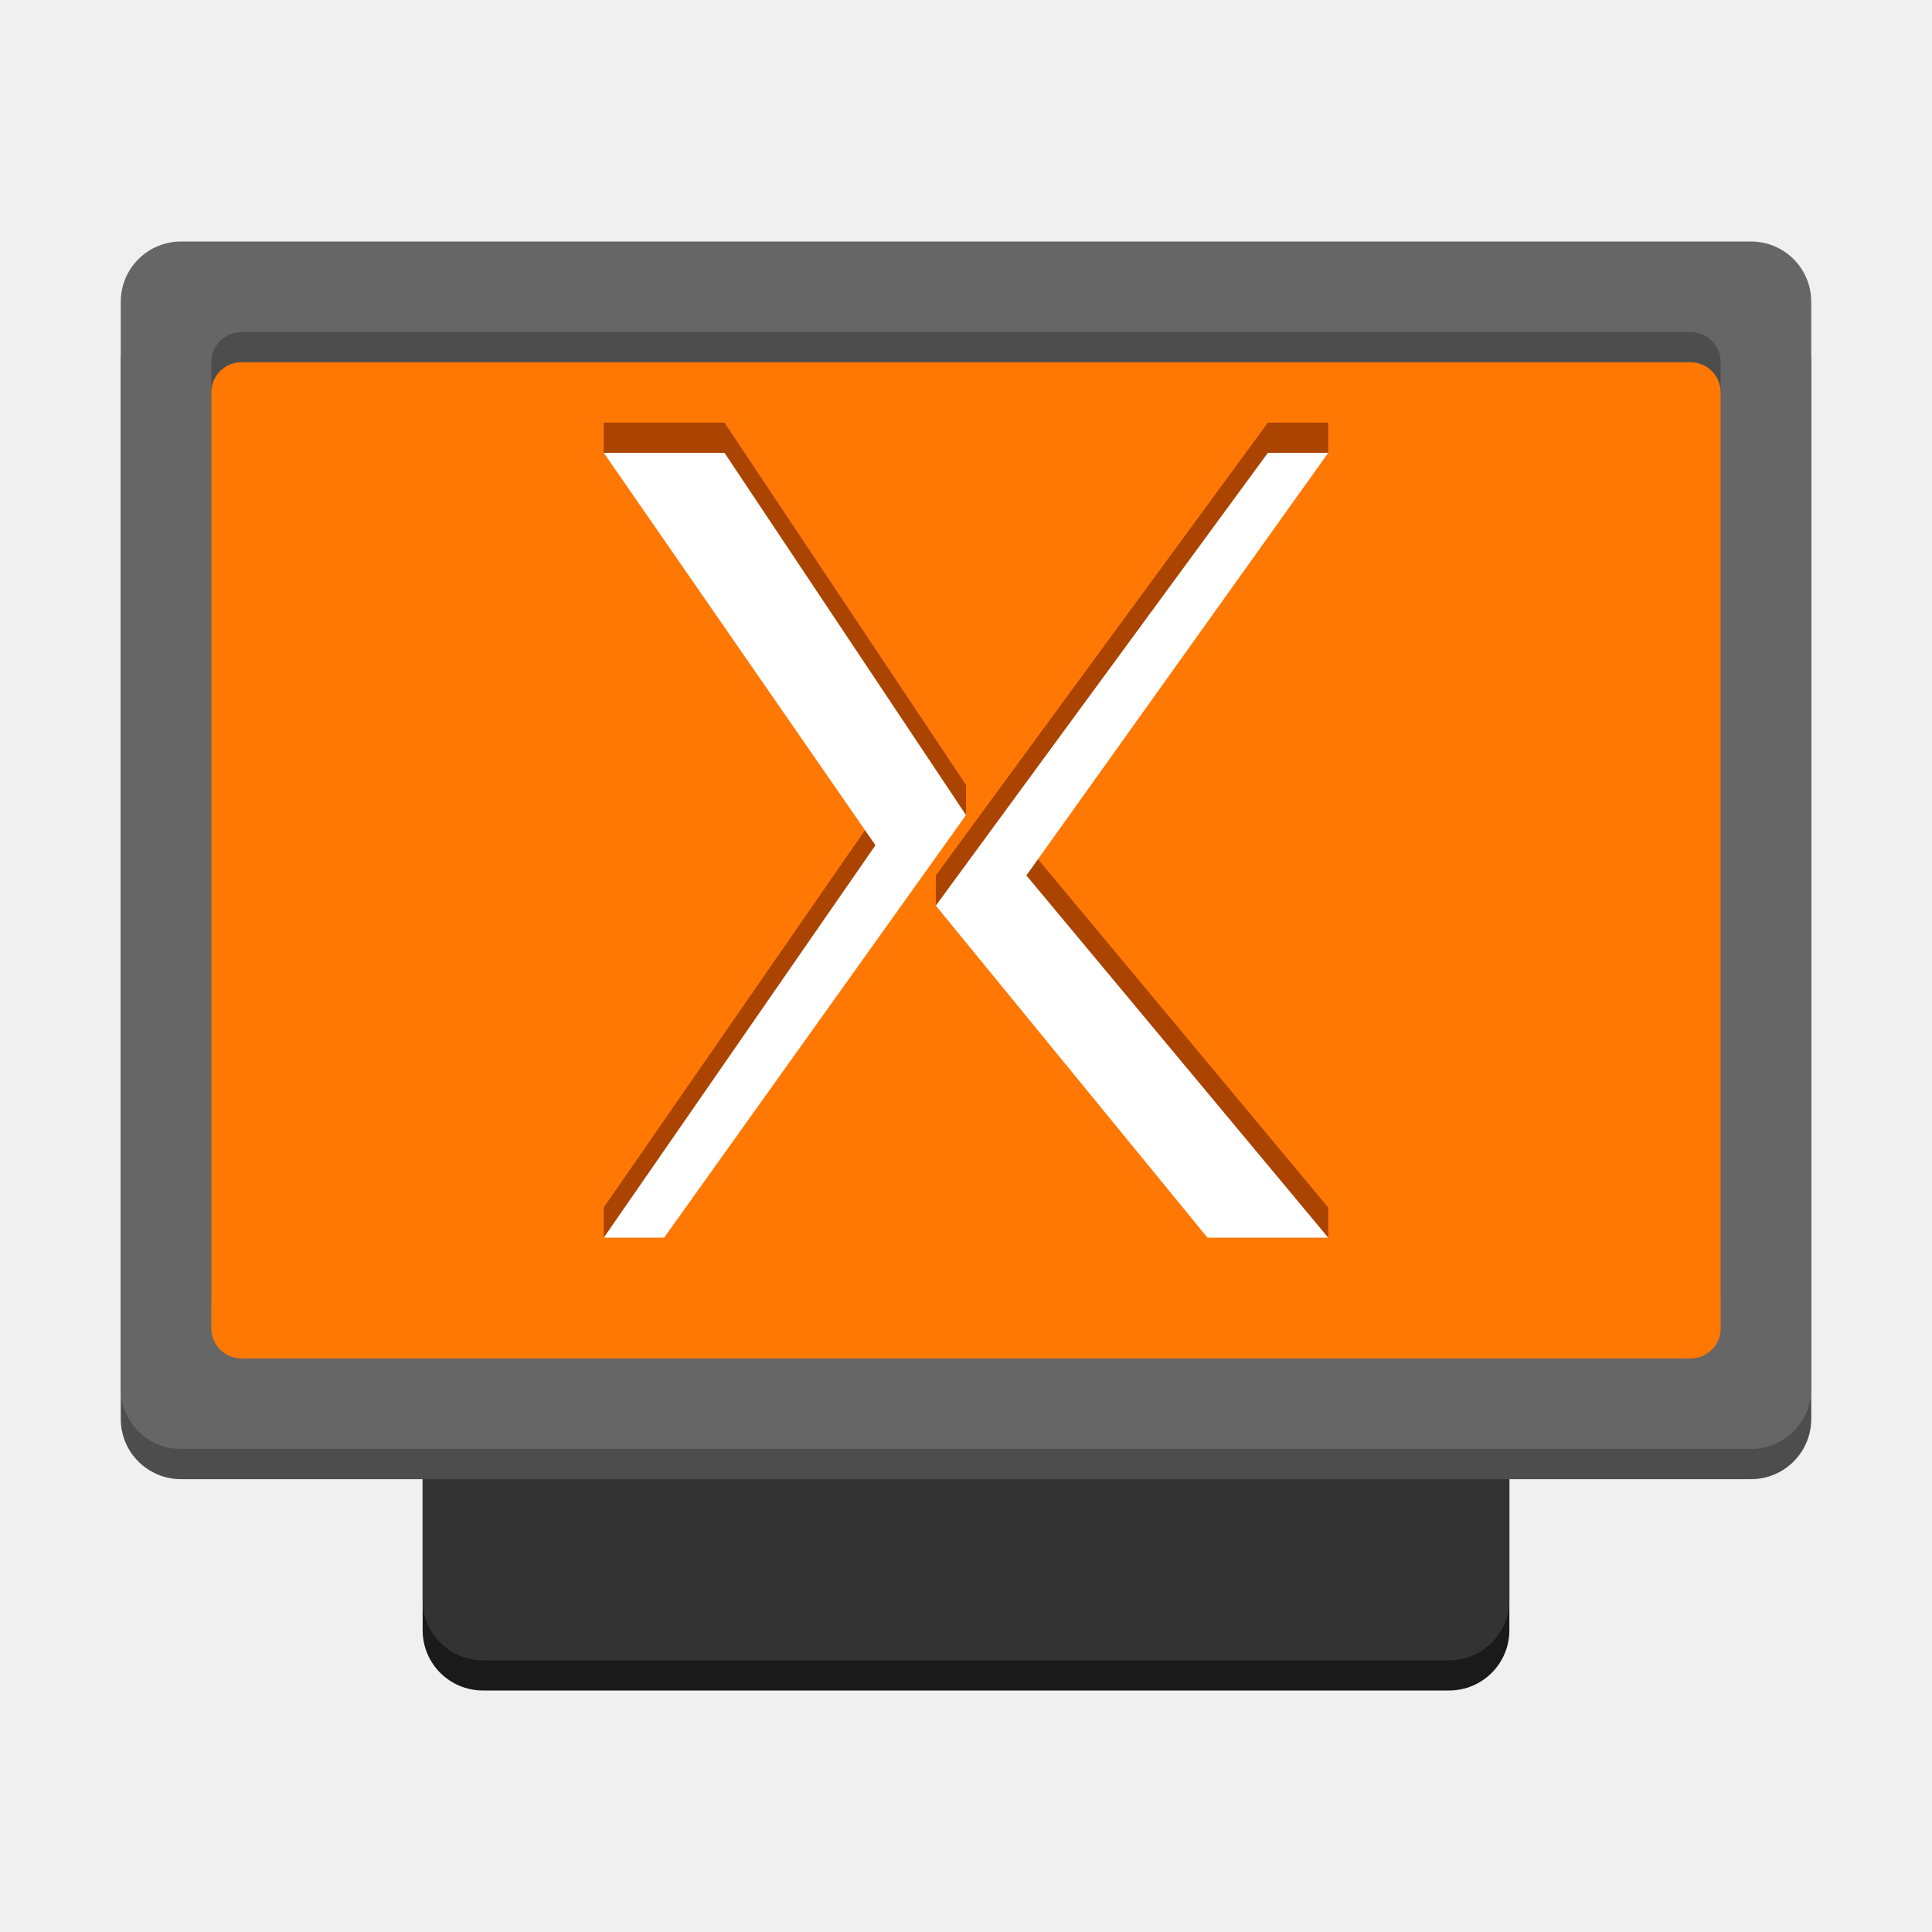
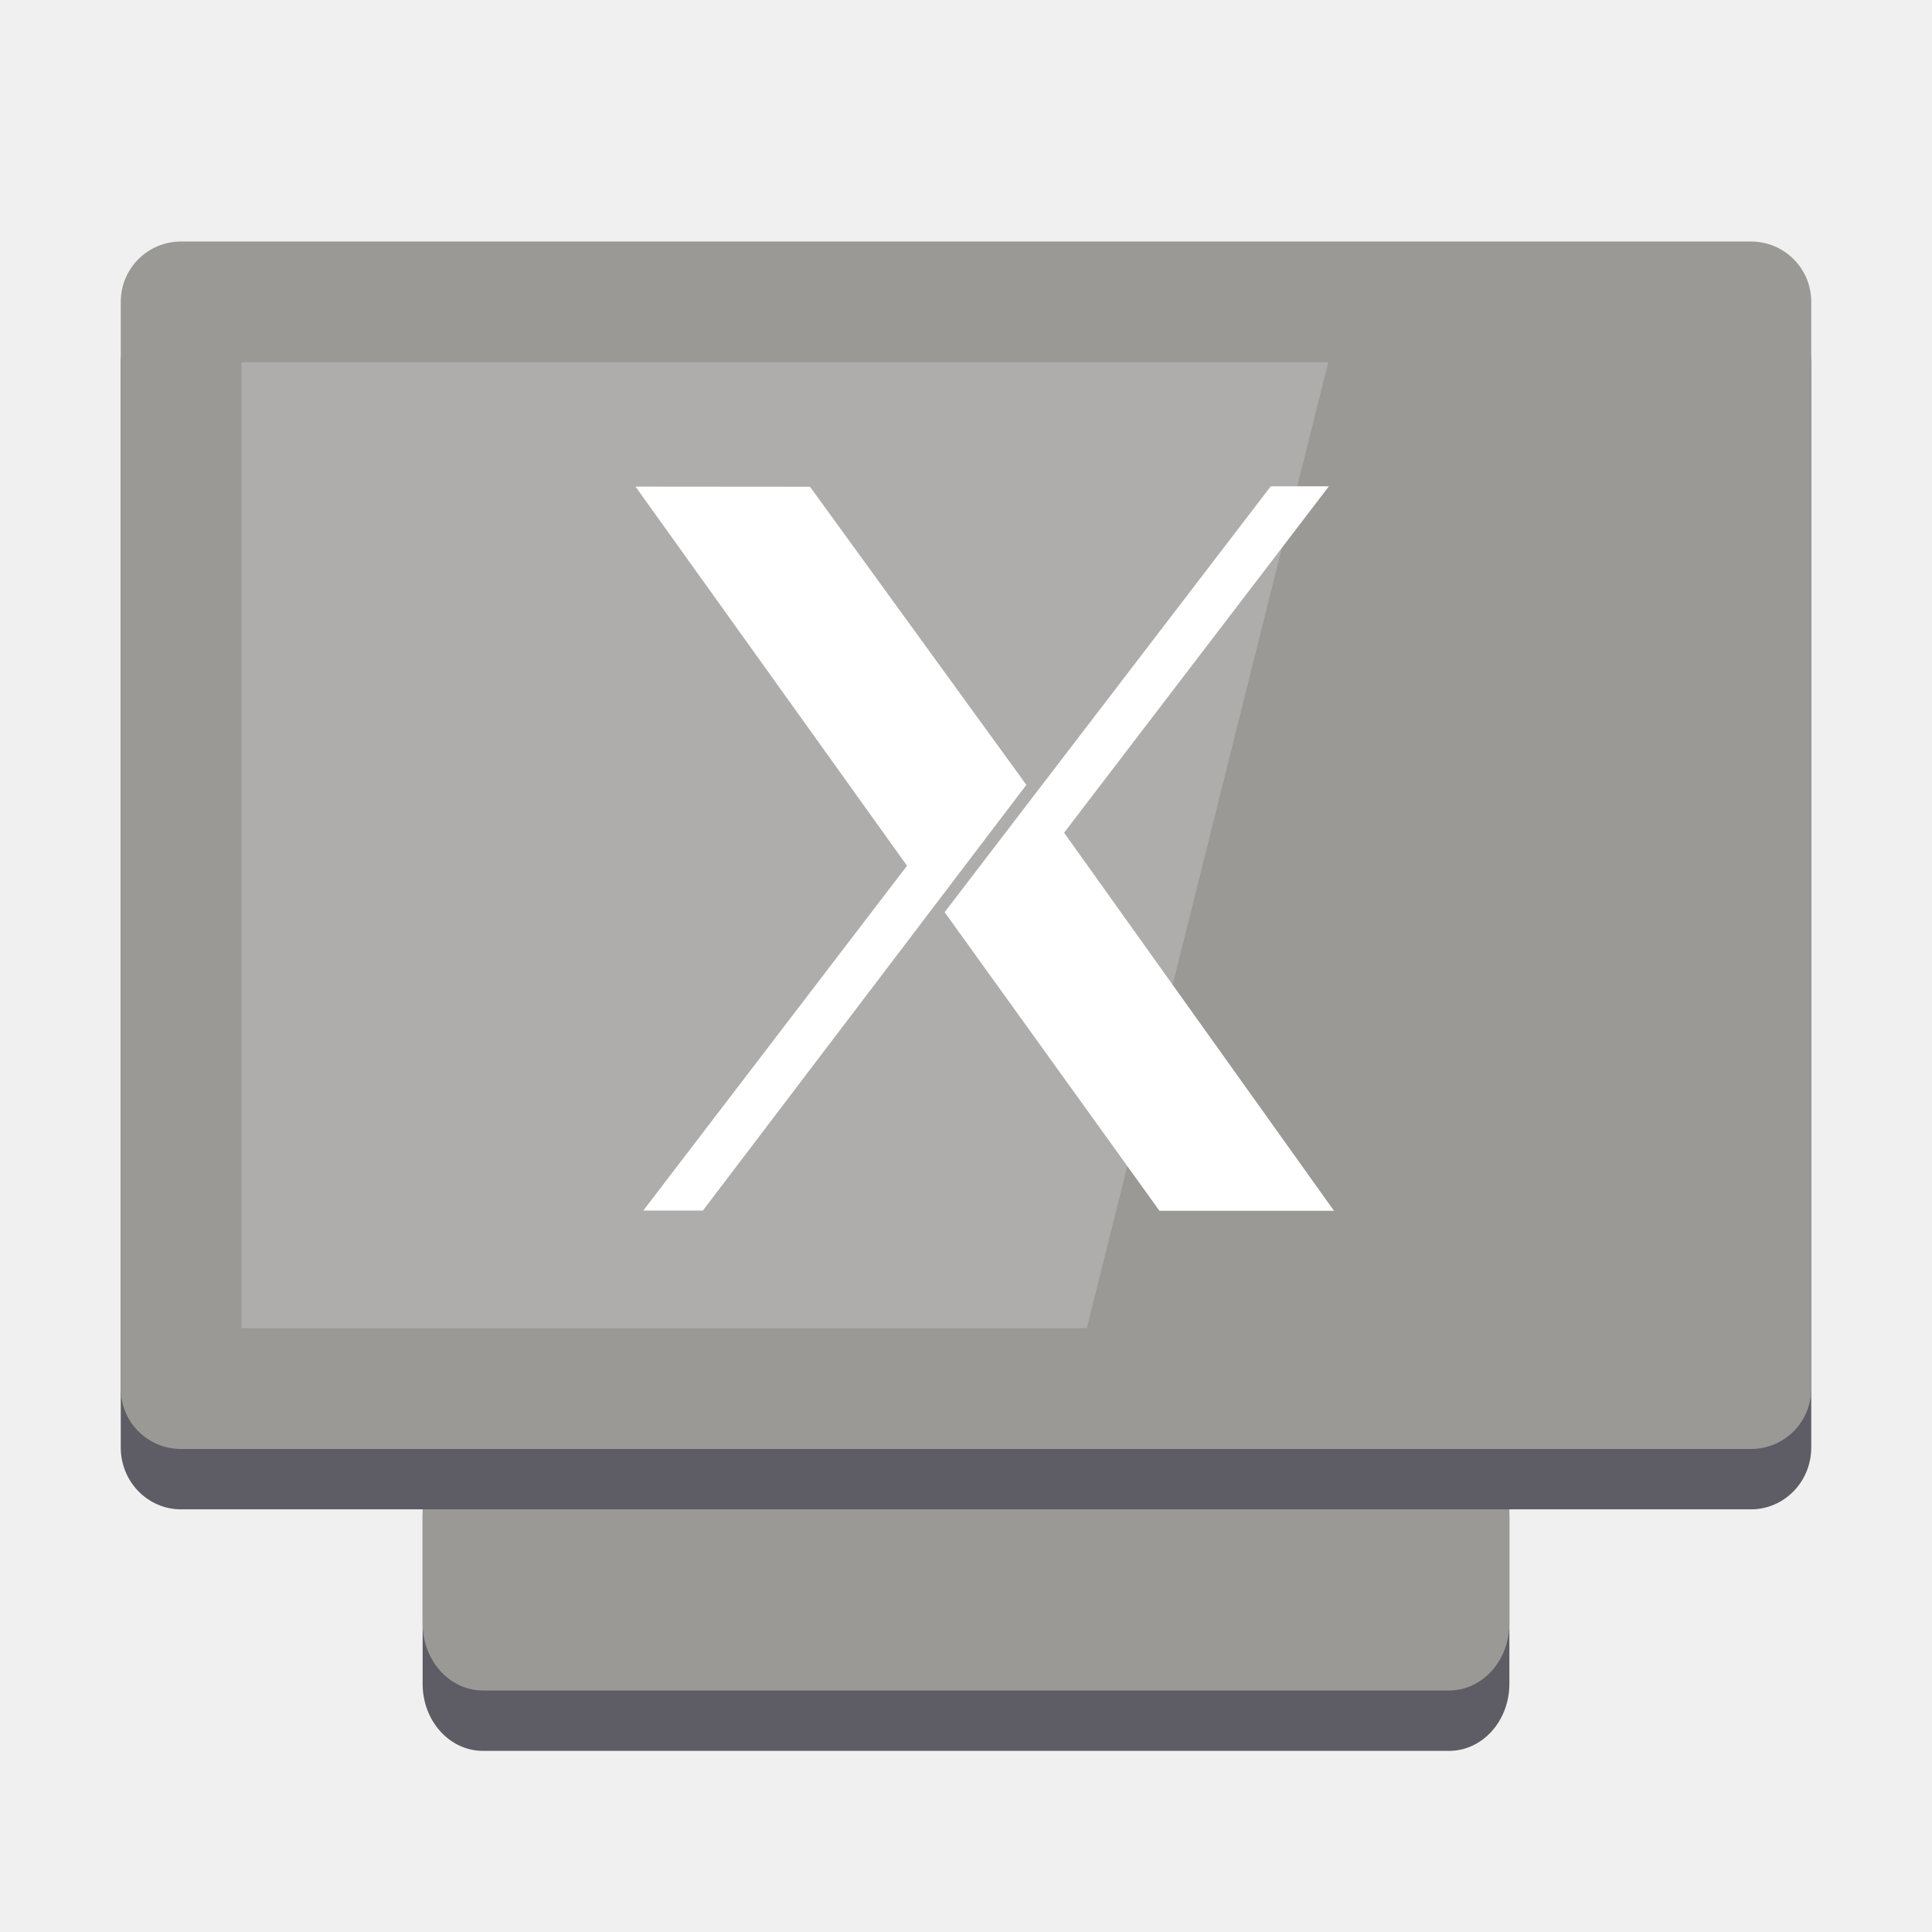
- <svg xmlns="http://www.w3.org/2000/svg" xmlns:xlink="http://www.w3.org/1999/xlink" version="1.1" id="svg11300" height="64" width="64">
-   <defs id="defs3">
-     <linearGradient id="linearGradient3264">
-       <stop id="stop3266" offset="0" style="stop-color:#c9c9c9;stop-opacity:1;" />
-       <stop style="stop-color:#f8f8f8;stop-opacity:1;" offset="0.25" id="stop3276" />
-       <stop style="stop-color:#e2e2e2;stop-opacity:1;" offset="0.5" id="stop3272" />
-       <stop id="stop3274" offset="0.75" style="stop-color:#b0b0b0;stop-opacity:1;" />
-       <stop id="stop3268" offset="1" style="stop-color:#c9c9c9;stop-opacity:1;" />
+ <svg xmlns="http://www.w3.org/2000/svg" version="1.1" viewBox="0 0 32 32">
+   <defs>
+     <linearGradient id="a" x1="319.21" x2="657.65" y1="235.15" y2="269.49" gradientUnits="userSpaceOnUse">
+       <stop stop-color="#e54c18" offset="0" />
+       <stop stop-color="#fec350" offset="1" />
    </linearGradient>
-     <linearGradient id="linearGradient3256">
-       <stop id="stop3258" offset="0" style="stop-color:#000000;stop-opacity:1;" />
-       <stop id="stop3260" offset="1" style="stop-color:#000000;stop-opacity:0;" />
-     </linearGradient>
-     <linearGradient id="linearGradient2752">
-       <stop id="stop2754" offset="0" style="stop-color:#9d9d9d;stop-opacity:1;" />
-       <stop id="stop2756" offset="1" style="stop-color:#b9b9b9;stop-opacity:1;" />
-     </linearGradient>
-     <linearGradient id="linearGradient2711">
-       <stop id="stop2713" offset="0" style="stop-color:#909090;stop-opacity:1;" />
-       <stop id="stop2715" offset="1" style="stop-color:#bebebe;stop-opacity:0;" />
-     </linearGradient>
-     <linearGradient id="linearGradient2701">
-       <stop id="stop2703" offset="0" style="stop-color:#585956;stop-opacity:1;" />
-       <stop id="stop2705" offset="1" style="stop-color:#bbbeb8;stop-opacity:1;" />
-     </linearGradient>
-     <linearGradient id="linearGradient2691">
-       <stop id="stop2693" offset="0" style="stop-color:#868686;stop-opacity:1;" />
-       <stop id="stop2695" offset="1" style="stop-color:#e9e9e9;stop-opacity:1;" />
-     </linearGradient>
-     <linearGradient id="linearGradient2675">
-       <stop id="stop2677" offset="0" style="stop-color:#5b5b97;stop-opacity:1;" />
-       <stop id="stop2679" offset="1" style="stop-color:#1b1b43;stop-opacity:1;" />
-     </linearGradient>
-     <linearGradient id="linearGradient2667">
-       <stop id="stop2669" offset="0" style="stop-color:#ffffff;stop-opacity:1;" />
-       <stop id="stop2671" offset="1" style="stop-color:#fcfcff;stop-opacity:0;" />
-     </linearGradient>
-     <linearGradient id="linearGradient2635">
-       <stop id="stop2637" offset="0" style="stop-color:#f9fff5;stop-opacity:1;" />
-       <stop id="stop2639" offset="1" style="stop-color:#f9fff5;stop-opacity:0;" />
-     </linearGradient>
-     <linearGradient id="linearGradient2623">
-       <stop id="stop2625" offset="0" style="stop-color:#dfdfde;stop-opacity:1;" />
-       <stop id="stop2627" offset="1" style="stop-color:#9d9f9a;stop-opacity:1;" />
-     </linearGradient>
-     <linearGradient id="linearGradient2379">
-       <stop style="stop-color:#1a4876;stop-opacity:1;" offset="0" id="stop2381" />
-       <stop style="stop-color:#3f54a3;stop-opacity:0;" offset="1" id="stop2383" />
-     </linearGradient>
-     <linearGradient id="linearGradient2328">
-       <stop style="stop-color:#ffffff;stop-opacity:1;" offset="0" id="stop2330" />
-       <stop style="stop-color:#ffffff;stop-opacity:0;" offset="1" id="stop2332" />
-     </linearGradient>
-     <linearGradient id="linearGradient2307">
-       <stop style="stop-color:#5a7aa4;stop-opacity:1;" offset="0" id="stop2309" />
-       <stop style="stop-color:#5a7aa4;stop-opacity:0;" offset="1" id="stop2311" />
-     </linearGradient>
-     <linearGradient id="linearGradient2253">
-       <stop style="stop-color:#8f8f8f;stop-opacity:1;" offset="0" id="stop2255" />
-       <stop style="stop-color:#494949;stop-opacity:1;" offset="1" id="stop2257" />
-     </linearGradient>
-     <linearGradient id="linearGradient2245">
-       <stop style="stop-color:#dde1d9;stop-opacity:1;" offset="0" id="stop2247" />
-       <stop style="stop-color:#cacdc6;stop-opacity:1;" offset="1" id="stop2249" />
-     </linearGradient>
-     <linearGradient xlink:href="#linearGradient2307" id="linearGradient2313" gradientTransform="matrix(1.208393,0,0,0.98441,-0.789284,-0.50338)" x1="16.852" y1="9.324" x2="24.419" y2="53.735" gradientUnits="userSpaceOnUse" />
-     <linearGradient xlink:href="#linearGradient2328" id="linearGradient2334" gradientTransform="matrix(1.289166,0,0,0.922731,-0.789284,-0.50338)" x1="16.119" y1="10.842" x2="27.289" y2="39.032" gradientUnits="userSpaceOnUse" />
-     <linearGradient xlink:href="#linearGradient2379" id="linearGradient2445" gradientUnits="userSpaceOnUse" gradientTransform="matrix(1.02787,0,0,0.822296,1.523986,1.001198)" x1="21.356" y1="30.078" x2="19.995" y2="-1.322" />
-     <linearGradient y2="92.571" x2="10.728" y1="84.029" x1="10.728" gradientTransform="scale(1.983556,0.504145)" gradientUnits="userSpaceOnUse" id="linearGradient2653" xlink:href="#linearGradient2623" />
-     <linearGradient y2="74.098" x2="8.649" y1="101.285" x1="13.629" gradientTransform="scale(2.143634,0.466498)" gradientUnits="userSpaceOnUse" id="linearGradient2655" xlink:href="#linearGradient2635" />
-     <radialGradient xlink:href="#linearGradient3256" id="radialGradient13503" gradientUnits="userSpaceOnUse" gradientTransform="matrix(1,0,0,0.315315,0,26.81305)" cx="25.456" cy="39.161" fx="25.456" fy="39.161" r="19.622" />
-     <linearGradient xlink:href="#linearGradient3264" id="linearGradient13505" gradientUnits="userSpaceOnUse" gradientTransform="matrix(1.241935,0,0,1.241935,-5.027508,-7.208988)" x1="14.463" y1="12.285" x2="34.534" y2="39.685" />
  </defs>
-   <g transform="translate(0,16)" id="layer1">
-     <path id="rect1389-0" transform="translate(0,-16)" d="M 16 47 C 14.892 47 14 47.892 14 49 L 14 54 C 14 55.108 14.892 56 16 56 L 48 56 C 49.108 56 50 55.108 50 54 L 50 49 C 50 47.892 49.108 47 48 47 L 16 47 z " style="opacity:1;fill:#1a1a1a;fill-opacity:1;stroke:none;stroke-width:3.78;stroke-linecap:round;stroke-linejoin:round;stroke-miterlimit:4;stroke-dasharray:none;stroke-opacity:1" />
-     <path id="rect1389" transform="translate(0,-16)" d="M 16 46 C 14.892 46 14 46.892 14 48 L 14 53 C 14 54.108 14.892 55 16 55 L 48 55 C 49.108 55 50 54.108 50 53 L 50 48 C 50 46.892 49.108 46 48 46 L 16 46 z " style="opacity:1;fill:#333333;fill-opacity:1;stroke:none;stroke-width:3.78;stroke-linecap:round;stroke-linejoin:round;stroke-miterlimit:4;stroke-dasharray:none;stroke-opacity:1" />
-     <path id="rect1387-7" transform="translate(0,-16)" d="M 6 10 C 4.892 10 4 10.892 4 12 L 4 47 C 4 48.108 4.892 49 6 49 L 58 49 C 59.108 49 60 48.108 60 47 L 60 12 C 60 10.892 59.108 10 58 10 L 6 10 z " style="opacity:1;fill:#4d4d4d;fill-opacity:1;stroke:none;stroke-width:3.78;stroke-linecap:round;stroke-linejoin:round;stroke-miterlimit:4;stroke-dasharray:none;stroke-opacity:1" />
-     <path id="rect1387" transform="translate(0,-16)" d="M 6 8 C 4.892 8 4 8.892 4 10 L 4 46 C 4 47.108 4.892 48 6 48 L 58 48 C 59.108 48 60 47.108 60 46 L 60 10 C 60 8.892 59.108 8 58 8 L 6 8 z " style="opacity:1;fill:#666666;fill-opacity:1;stroke:none;stroke-width:3.78;stroke-linecap:round;stroke-linejoin:round;stroke-miterlimit:4;stroke-dasharray:none;stroke-opacity:1" />
-     <path id="rect1391-9" transform="translate(0,-16)" d="M 8 11 C 7.446 11 7 11.446 7 12 L 7 43 C 7 43.554 7.446 44 8 44 L 56 44 C 56.554 44 57 43.554 57 43 L 57 12 C 57 11.446 56.554 11 56 11 L 8 11 z " style="opacity:1;fill:#4d4d4d;fill-opacity:1;stroke:none;stroke-width:3.78;stroke-linecap:round;stroke-linejoin:round;stroke-miterlimit:4;stroke-dasharray:none;stroke-opacity:1" />
-     <path id="rect1391" transform="translate(0,-16)" d="M 8 12 C 7.446 12 7 12.446 7 13 L 7 44 C 7 44.554 7.446 45 8 45 L 56 45 C 56.554 45 57 44.554 57 44 L 57 13 C 57 12.446 56.554 12 56 12 L 8 12 z " style="opacity:1;fill:#ff7803;fill-opacity:1;stroke:none;stroke-width:3.78;stroke-linecap:round;stroke-linejoin:round;stroke-miterlimit:4;stroke-dasharray:none;stroke-opacity:1" />
+   <g transform="matrix(.5 0 0 .5 0 8)">
+     <path d="m16 32c-1.108 0-2 0.991-2 2.222v5.556c0 1.231 0.892 2.222 2 2.222h32c1.108 0 2-0.991 2-2.222v-5.556c0-1.231-0.892-2.222-2-2.222z" fill="#5e5c64" />
+     <path d="m16 30c-1.108 0-2 0.991-2 2.222v5.556c0 1.231 0.892 2.222 2 2.222h32c1.108 0 2-0.991 2-2.222v-5.556c0-1.231-0.892-2.222-2-2.222z" fill="#9a9996" />
+     <path d="m6-6c-1.108 0-2 0.915-2 2.051v35.897c0 1.136 0.892 2.051 2 2.051h52c1.108 0 2-0.915 2-2.051v-35.897c0-1.136-0.892-2.051-2-2.051z" fill="#5e5c64" />
+     <path transform="translate(0,-16)" d="m6 8c-1.108 0-2 0.892-2 2v36c0 1.108 0.892 2 2 2h52c1.108 0 2-0.892 2-2v-36c0-1.108-0.892-2-2-2z" fill="#9a9996" />
+     <rect x="6" y="-6" width="52" height="36" ry="0" fill="#3d3846" />
+     <rect x="8" y="-4" width="48" height="32" ry="0" fill="#ff7800" />
+     <path d="m8-4h36l-8 32h-28z" fill="#fff" opacity=".2" />
+     <g transform="matrix(.078635 0 0 .078635 26.904 -3.4209)">
+       <g transform="translate(-413.21 -40.704)">
+         <path d="m342.07 390.7 111.1-145.26-114.38-159.71 73.514 0.061 91.138 125.58-136.27 179.33zm217.45 0.103-90.509-125.8 137.4-179.41h24.482l-111.55 145.94 113.69 159.27z" fill="#fff" />
+       </g>
+       <rect x="322.36" y="180.85" width=".505" height="0" fill="#000cff" opacity=".407" />
+     </g>
  </g>
-   <path style="fill:#aa4400;stroke:none;stroke-width:1.563px;stroke-linecap:butt;stroke-linejoin:miter;stroke-opacity:1" d="m 20,40 v 1 L 22,40 32,27 V 26 L 24,14 h -4 v 1 l 9,12 z" id="path1053-3" />
-   <path style="fill:#ffffff;stroke:none;stroke-width:1.563px;stroke-linecap:butt;stroke-linejoin:miter;stroke-opacity:1" d="m 20,41 h 2 L 32,27 24,15 h -4 l 9,13 z" id="path1053" />
-   <path style="fill:#aa4400;stroke:none;stroke-width:1.563px;stroke-linecap:butt;stroke-linejoin:miter;stroke-opacity:1" d="M 42,14 31,29 v 1 l 9,10 4,1 V 40 L 34,28 44,15 v -1 z" id="path1057-6" />
-   <path style="fill:#ffffff;stroke:none;stroke-width:1.563px;stroke-linecap:butt;stroke-linejoin:miter;stroke-opacity:1" d="m 42,15 -11,15 9,11 h 4 L 34,29 44,15 Z" id="path1057" />
+   <style type="text/css">#P1 {fill:url(#a)}
+ rect {opacity:.407;fill:#000cff;width:.505;height:0}</style>
</svg>
